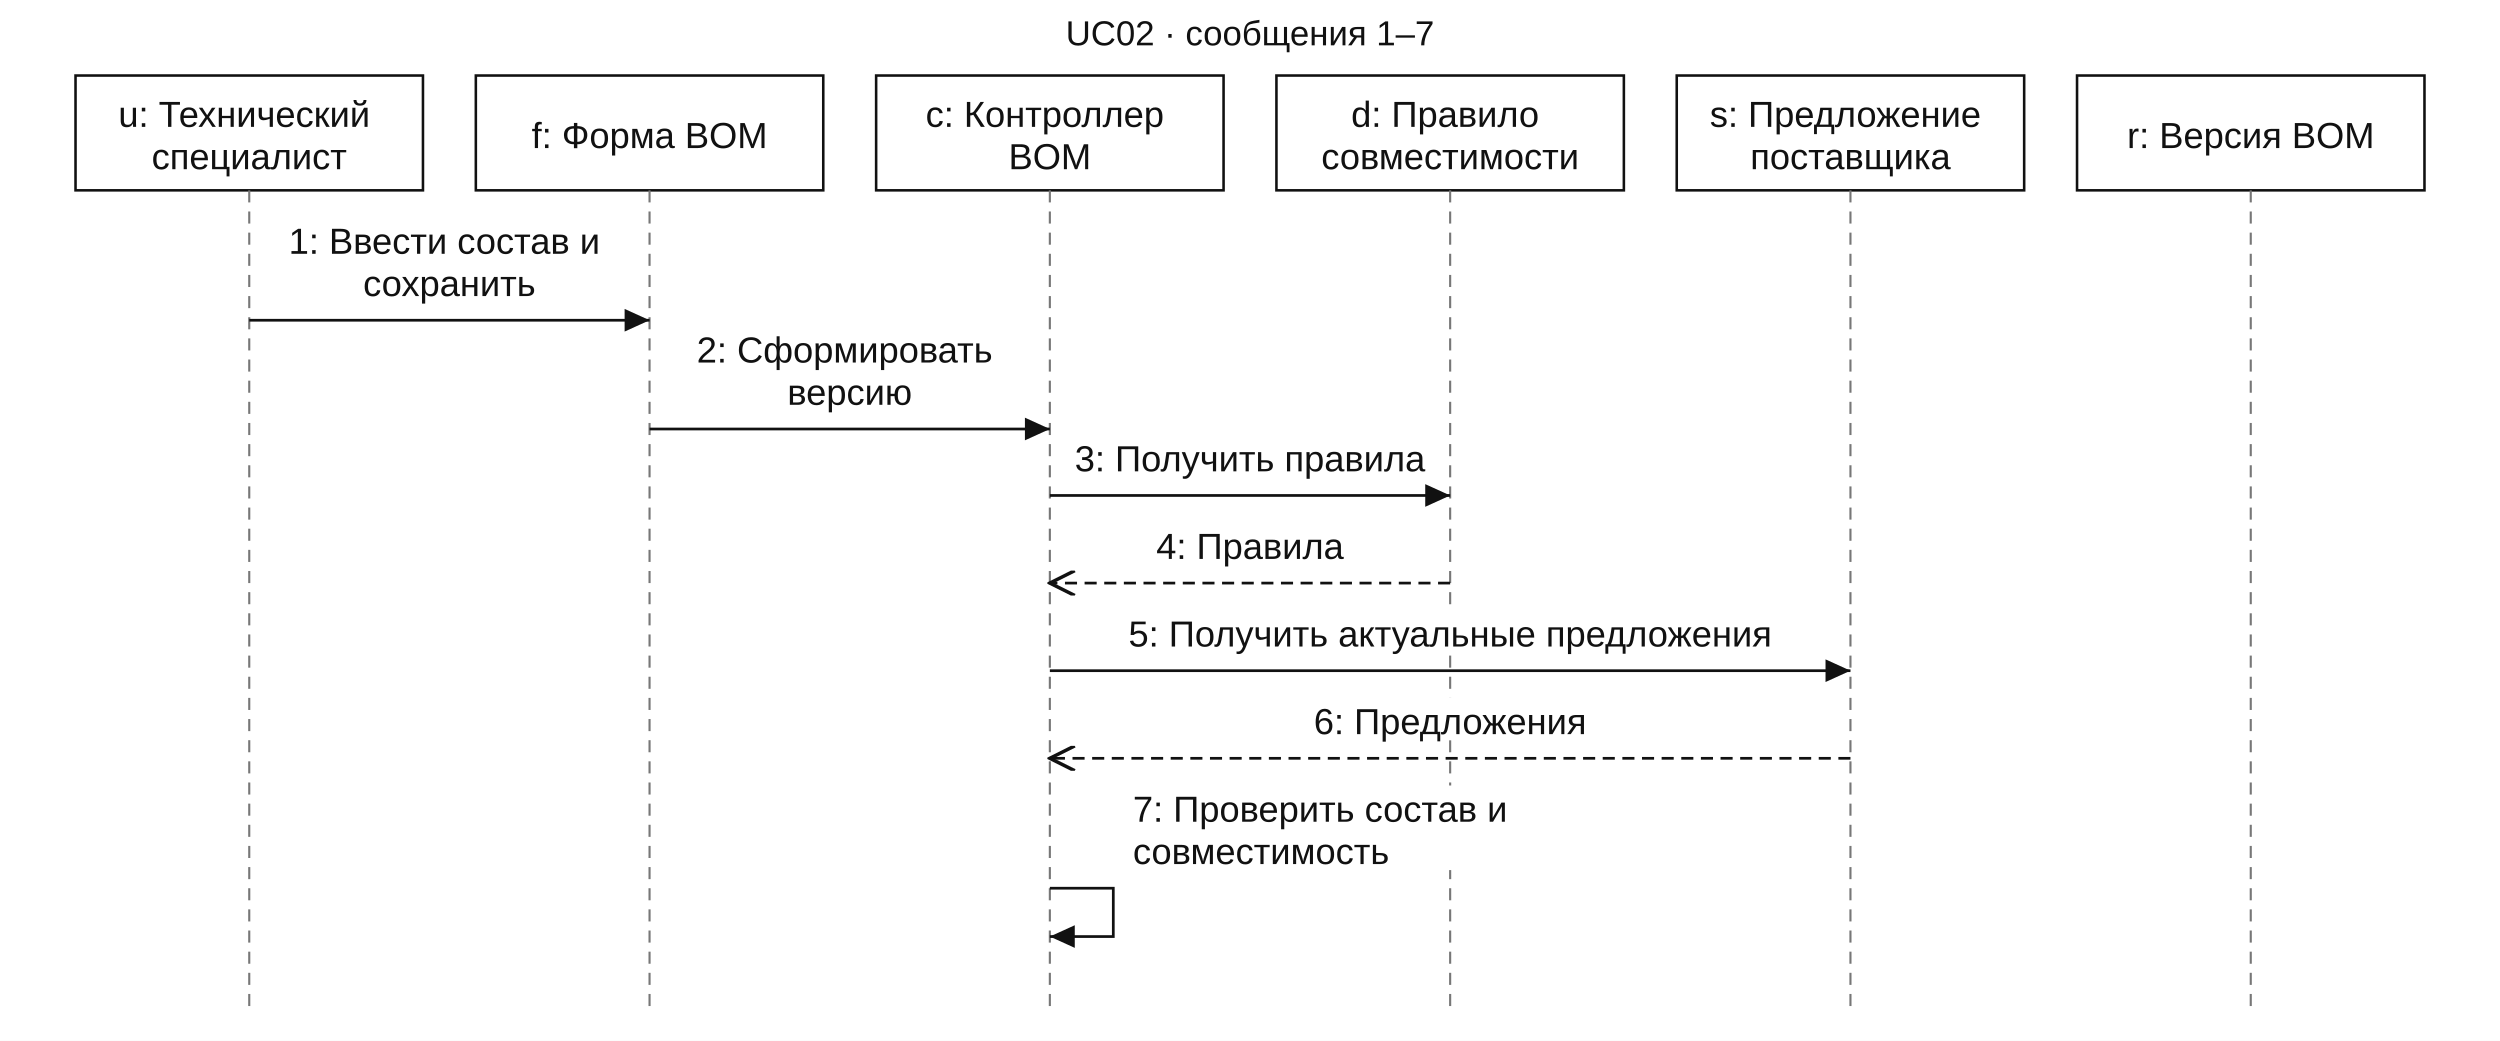
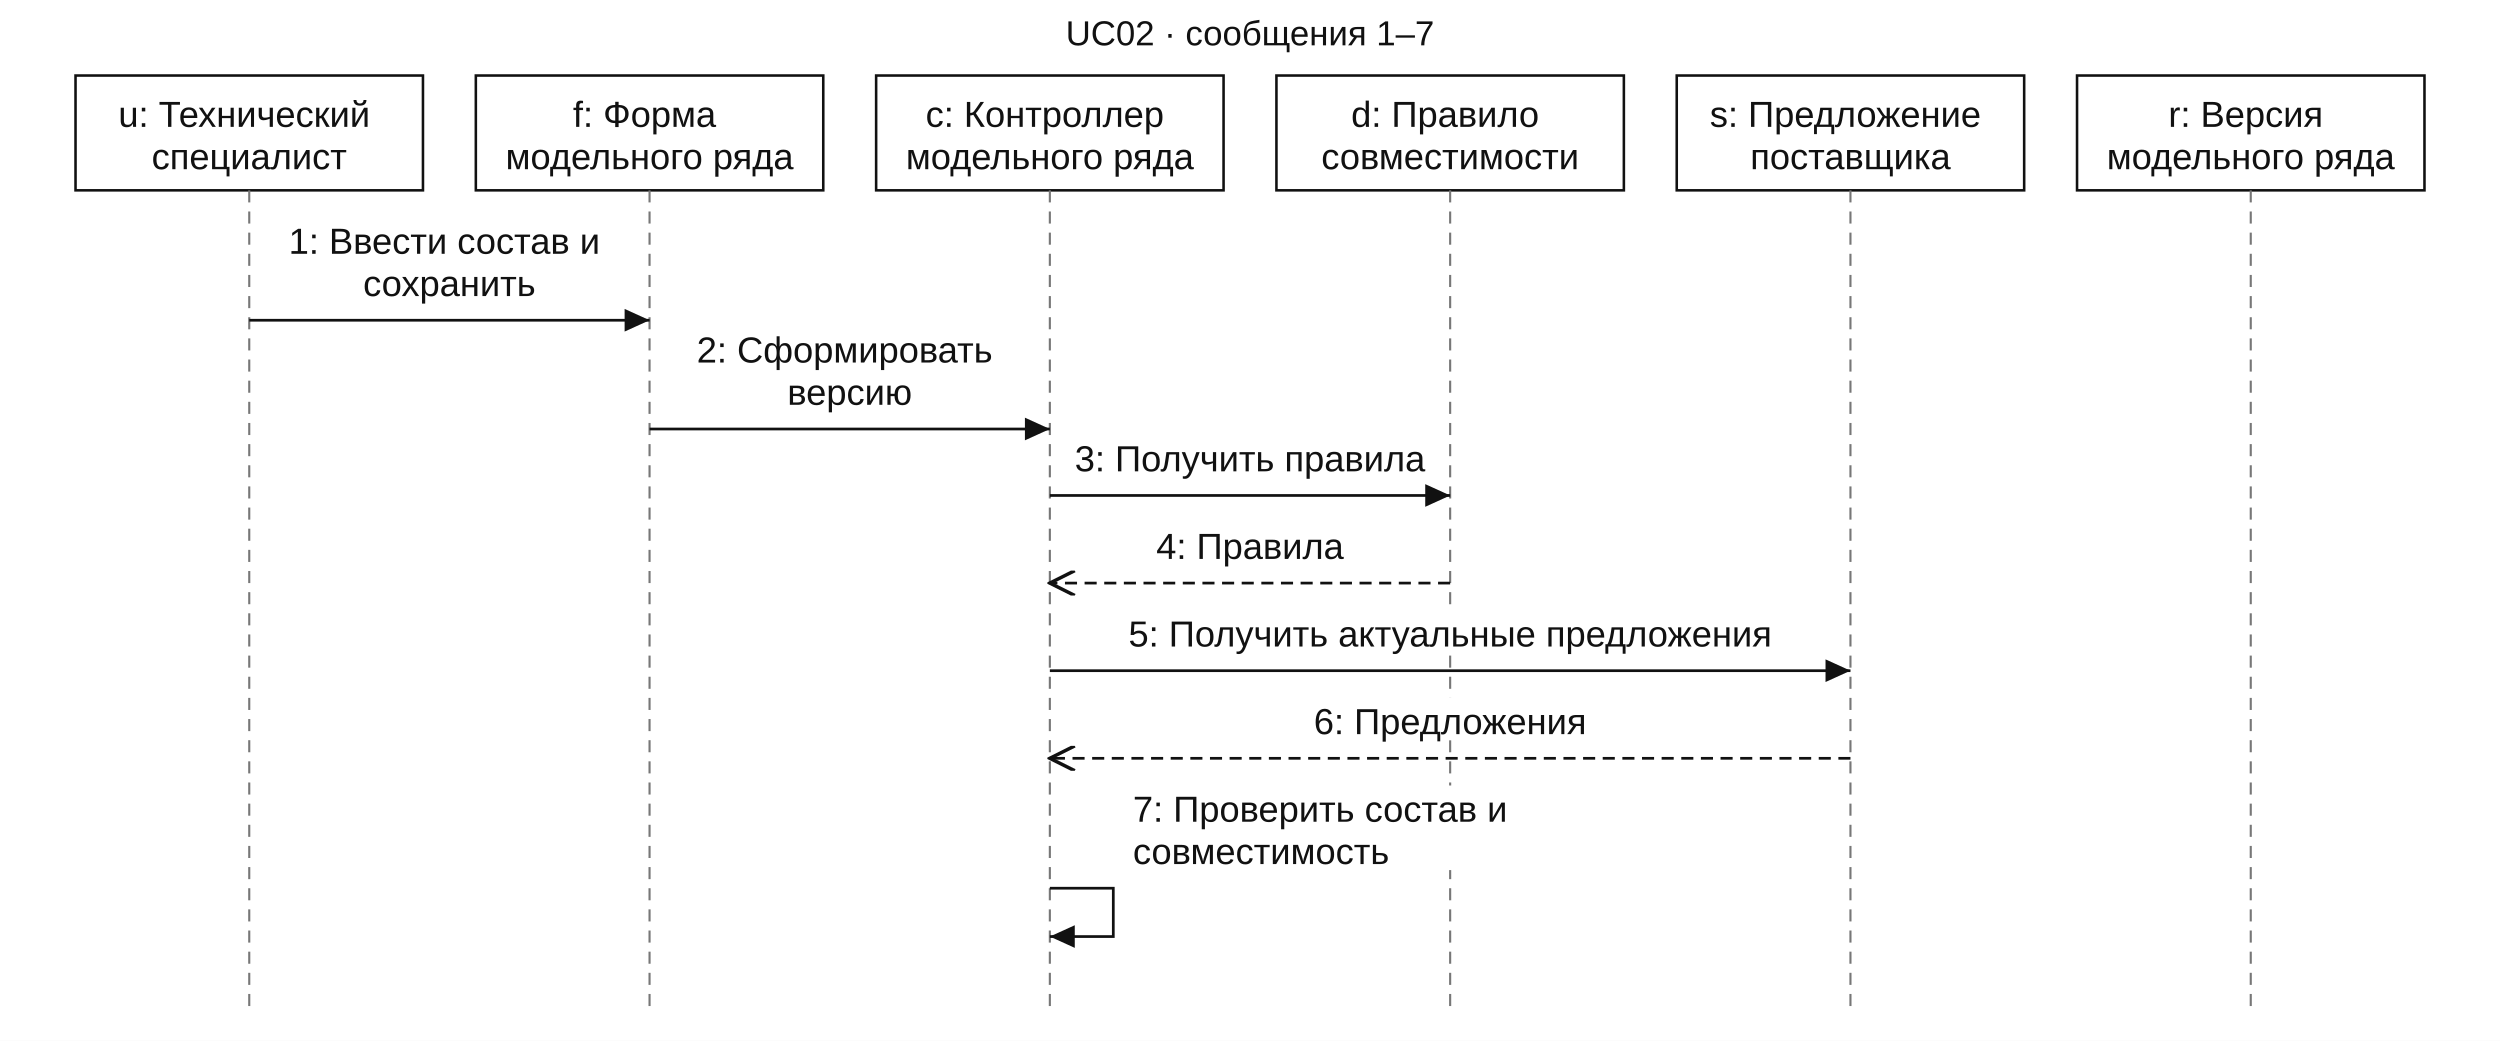
<svg xmlns="http://www.w3.org/2000/svg" width="1655" height="689" viewBox="0 0 1655 689">
  <defs>
    <marker id="call" viewBox="0 0 12 10" markerWidth="10" markerHeight="9" refX="11" refY="5" orient="auto">
      <path d="M0 0 L11 5 L0 10 Z" fill="#111" />
    </marker>
    <marker id="reply" viewBox="0 0 12 10" markerWidth="11" markerHeight="10" refX="11" refY="5" orient="auto">
      <path d="M1 0 L11 5 L1 10" fill="none" stroke="#111" stroke-width="1.4" />
    </marker>
  </defs>
  <rect width="100%" height="100%" fill="white" />
  <g font-family="Arial">
    <text x="827.5" y="30" font-size="23" text-anchor="middle" fill="#111">
      <tspan x="827.5" dy="0">UC02 · сообщения 1–7</tspan>
    </text>
    <rect x="50" y="50" width="230" height="76" fill="white" stroke="#111" stroke-width="1.7" />
    <text x="165" y="84" font-size="24" text-anchor="middle" fill="#111">
      <tspan x="165" dy="0">u: Технический</tspan>
      <tspan x="165" dy="28">специалист</tspan>
    </text>
    <path d="M165 126 V671" stroke="#777" stroke-width="1.4" stroke-dasharray="8 6" fill="none" />
    <rect x="315" y="50" width="230" height="76" fill="white" stroke="#111" stroke-width="1.7" />
-     <text x="430" y="98" font-size="24" text-anchor="middle" fill="#111">
-       <tspan x="430" dy="0">f: Форма BOM</tspan>
+     <text x="430" y="84" font-size="24" text-anchor="middle" fill="#111">
+       <tspan x="430" dy="0">f: Форма</tspan>
+       <tspan x="430" dy="28">модельного ряда</tspan>
    </text>
    <path d="M430 126 V671" stroke="#777" stroke-width="1.4" stroke-dasharray="8 6" fill="none" />
    <rect x="580" y="50" width="230" height="76" fill="white" stroke="#111" stroke-width="1.7" />
    <text x="695" y="84" font-size="24" text-anchor="middle" fill="#111">
      <tspan x="695" dy="0">c: Контроллер</tspan>
-       <tspan x="695" dy="28">BOM</tspan>
+       <tspan x="695" dy="28">модельного ряда</tspan>
    </text>
    <path d="M695 126 V671" stroke="#777" stroke-width="1.4" stroke-dasharray="8 6" fill="none" />
    <rect x="845" y="50" width="230" height="76" fill="white" stroke="#111" stroke-width="1.7" />
    <text x="960" y="84" font-size="24" text-anchor="middle" fill="#111">
      <tspan x="960" dy="0">d: Правило</tspan>
      <tspan x="960" dy="28">совместимости</tspan>
    </text>
    <path d="M960 126 V671" stroke="#777" stroke-width="1.4" stroke-dasharray="8 6" fill="none" />
    <rect x="1110" y="50" width="230" height="76" fill="white" stroke="#111" stroke-width="1.7" />
    <text x="1225" y="84" font-size="24" text-anchor="middle" fill="#111">
      <tspan x="1225" dy="0">s: Предложение</tspan>
      <tspan x="1225" dy="28">поставщика</tspan>
    </text>
    <path d="M1225 126 V671" stroke="#777" stroke-width="1.4" stroke-dasharray="8 6" fill="none" />
    <rect x="1375" y="50" width="230" height="76" fill="white" stroke="#111" stroke-width="1.7" />
-     <text x="1490" y="98" font-size="24" text-anchor="middle" fill="#111">
-       <tspan x="1490" dy="0">r: Версия BOM</tspan>
+     <text x="1490" y="84" font-size="24" text-anchor="middle" fill="#111">
+       <tspan x="1490" dy="0">r: Версия</tspan>
+       <tspan x="1490" dy="28">модельного ряда</tspan>
    </text>
    <path d="M1490 126 V671" stroke="#777" stroke-width="1.4" stroke-dasharray="8 6" fill="none" />
    <path d="M165 212 H430" stroke="#111" stroke-width="1.8" fill="none" marker-end="url(#call)" />
    <rect x="190" y="144" width="215" height="56" fill="white" />
    <text x="297.5" y="168" font-size="24" text-anchor="middle" fill="#111">
      <tspan x="297.5" dy="0">1: Ввести состав и</tspan>
      <tspan x="297.5" dy="28">сохранить</tspan>
    </text>
    <path d="M430 284 H695" stroke="#111" stroke-width="1.8" fill="none" marker-end="url(#call)" />
    <rect x="459" y="216" width="207" height="56" fill="white" />
    <text x="562.5" y="240" font-size="24" text-anchor="middle" fill="#111">
      <tspan x="562.5" dy="0">2: Сформировать</tspan>
      <tspan x="562.5" dy="28">версию</tspan>
    </text>
    <path d="M695 328 H960" stroke="#111" stroke-width="1.8" fill="none" marker-end="url(#call)" />
    <rect x="706.5" y="288" width="242" height="28" fill="white" />
    <text x="827.5" y="312" font-size="24" text-anchor="middle" fill="#111">
      <tspan x="827.5" dy="0">3: Получить правила</tspan>
    </text>
    <path d="M960 386 H695" stroke="#111" stroke-width="1.8" stroke-dasharray="8 5" fill="none" marker-end="url(#reply)" />
    <rect x="760" y="346" width="135" height="28" fill="white" />
    <text x="827.5" y="370" font-size="24" text-anchor="middle" fill="#111">
      <tspan x="827.5" dy="0">4: Правила</tspan>
    </text>
    <path d="M695 444 H1225" stroke="#111" stroke-width="1.8" fill="none" marker-end="url(#call)" />
    <rect x="742" y="404" width="436" height="28" fill="white" />
    <text x="960" y="428" font-size="24" text-anchor="middle" fill="#111">
      <tspan x="960" dy="0">5: Получить актуальные предложения</tspan>
    </text>
    <path d="M1225 502 H695" stroke="#111" stroke-width="1.8" stroke-dasharray="8 5" fill="none" marker-end="url(#reply)" />
    <rect x="864.5" y="462" width="191" height="28" fill="white" />
    <text x="960" y="486" font-size="24" text-anchor="middle" fill="#111">
      <tspan x="960" dy="0">6: Предложения</tspan>
    </text>
    <path d="M695 588 H737 V620 H695" stroke="#111" stroke-width="1.8" fill="none" marker-end="url(#call)" />
    <rect x="744" y="520" width="258" height="56" fill="white" />
    <text x="750" y="544" font-size="24" text-anchor="start" fill="#111">
      <tspan x="750" dy="0">7: Проверить состав и</tspan>
      <tspan x="750" dy="28">совместимость</tspan>
    </text>
  </g>
</svg>
